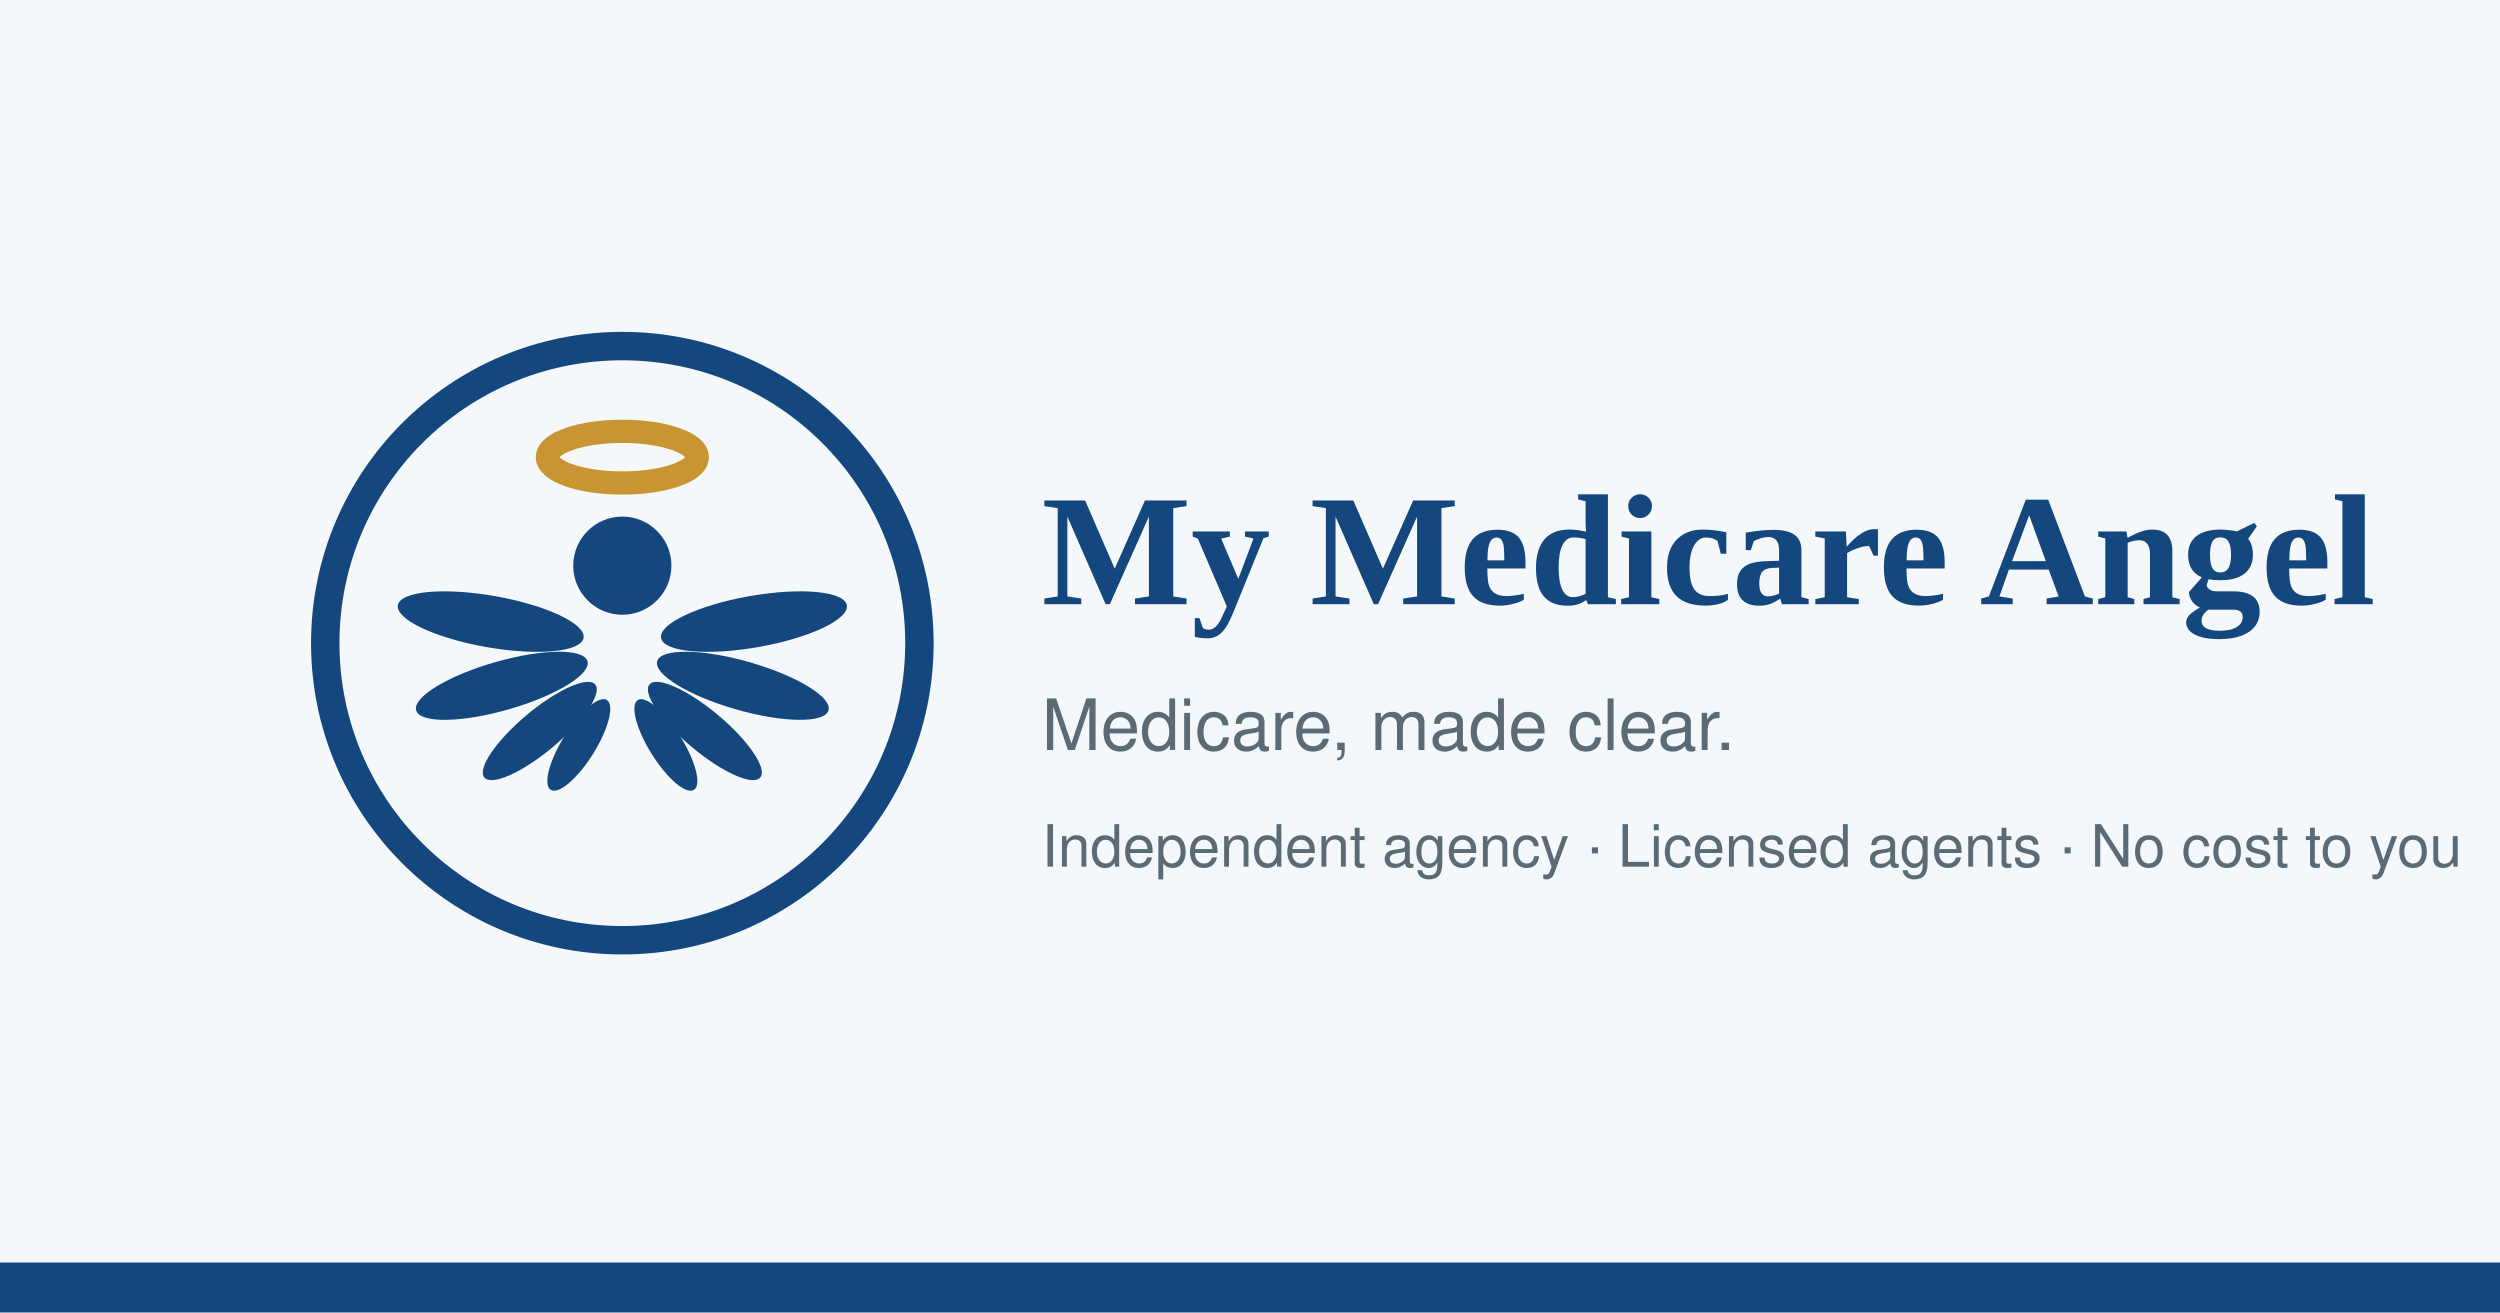
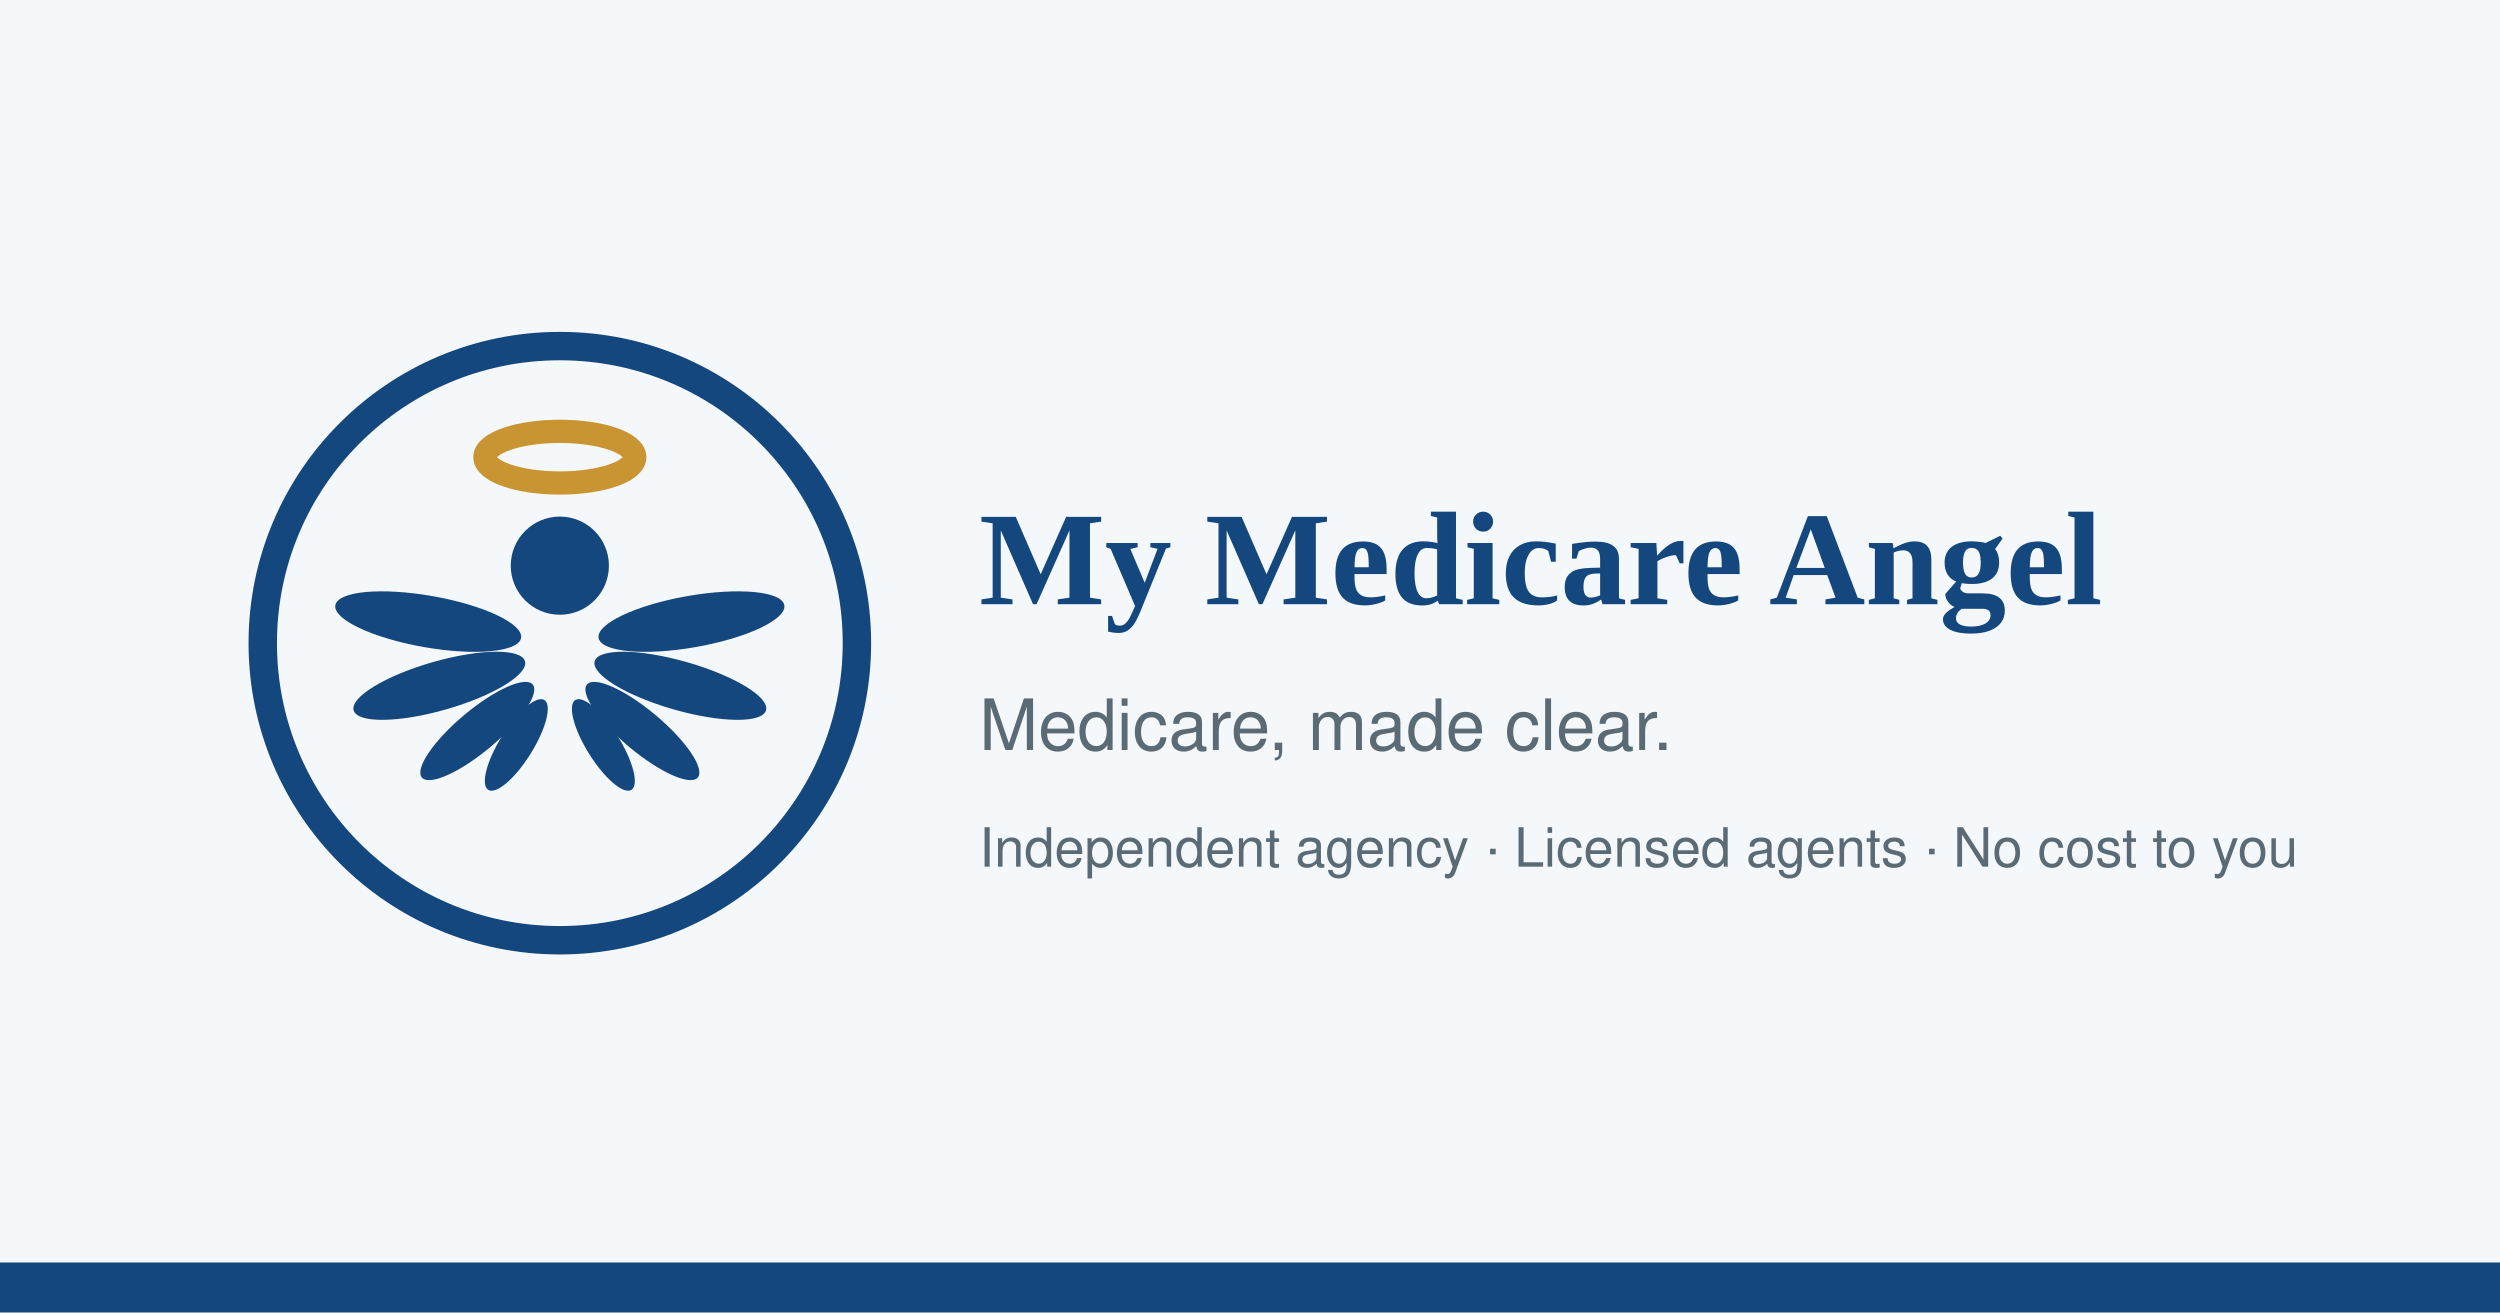
<svg xmlns="http://www.w3.org/2000/svg" viewBox="0 0 1200 630" width="1200" height="630">
  <rect width="1200" height="630" fill="#F5F8FA" />
  <rect y="606" width="1200" height="24" fill="#14477D" />
-   <g transform="translate(140,150) scale(0.62)">
+   <g transform="translate(110,150) scale(0.62)">
    <circle cx="256" cy="256" r="230" fill="none" stroke="#14477D" stroke-width="22" />
    <ellipse cx="256" cy="112" rx="58" ry="20" fill="none" stroke="#C99532" stroke-width="18" />
    <circle cx="256" cy="196" r="38" fill="#14477D" />
    <g>
      <ellipse cx="357.9" cy="239.3" rx="73" ry="20" fill="#14477D" transform="rotate(-10 357.9 239.3)" />
      <ellipse cx="349.3" cy="289.0" rx="69" ry="19" fill="#14477D" transform="rotate(16 349.3 289.0)" />
      <ellipse cx="319.9" cy="324.0" rx="56" ry="16" fill="#14477D" transform="rotate(40 319.9 324.0)" />
      <ellipse cx="289.7" cy="334.8" rx="41" ry="13" fill="#14477D" transform="rotate(58 289.7 334.8)" />
    </g>
    <g transform="translate(512,0) scale(-1,1)">
      <ellipse cx="357.9" cy="239.3" rx="73" ry="20" fill="#14477D" transform="rotate(-10 357.9 239.3)" />
      <ellipse cx="349.3" cy="289.0" rx="69" ry="19" fill="#14477D" transform="rotate(16 349.3 289.0)" />
      <ellipse cx="319.9" cy="324.0" rx="56" ry="16" fill="#14477D" transform="rotate(40 319.9 324.0)" />
      <ellipse cx="289.7" cy="334.8" rx="41" ry="13" fill="#14477D" transform="rotate(58 289.7 334.8)" />
    </g>
  </g>
-   <text x="500" y="290" font-family="Georgia, 'Times New Roman', serif" font-size="76" font-weight="700" fill="#14477D">My Medicare Angel</text>
-   <text x="500" y="360" font-family="Helvetica, Arial, sans-serif" font-size="34" fill="#5B6B76">Medicare, made clear.</text>
-   <text x="500" y="416" font-family="Helvetica, Arial, sans-serif" font-size="28" fill="#5B6B76">Independent agency · Licensed agents · No cost to you</text>
+   <text x="470" y="290" font-family="Georgia, 'Times New Roman', serif" font-size="64" font-weight="700" fill="#14477D">My Medicare Angel</text>
+   <text x="470" y="360" font-family="Helvetica, Arial, sans-serif" font-size="34" fill="#5B6B76">Medicare, made clear.</text>
+   <text x="470" y="416" font-family="Helvetica, Arial, sans-serif" font-size="26" fill="#5B6B76">Independent agency · Licensed agents · No cost to you</text>
</svg>
